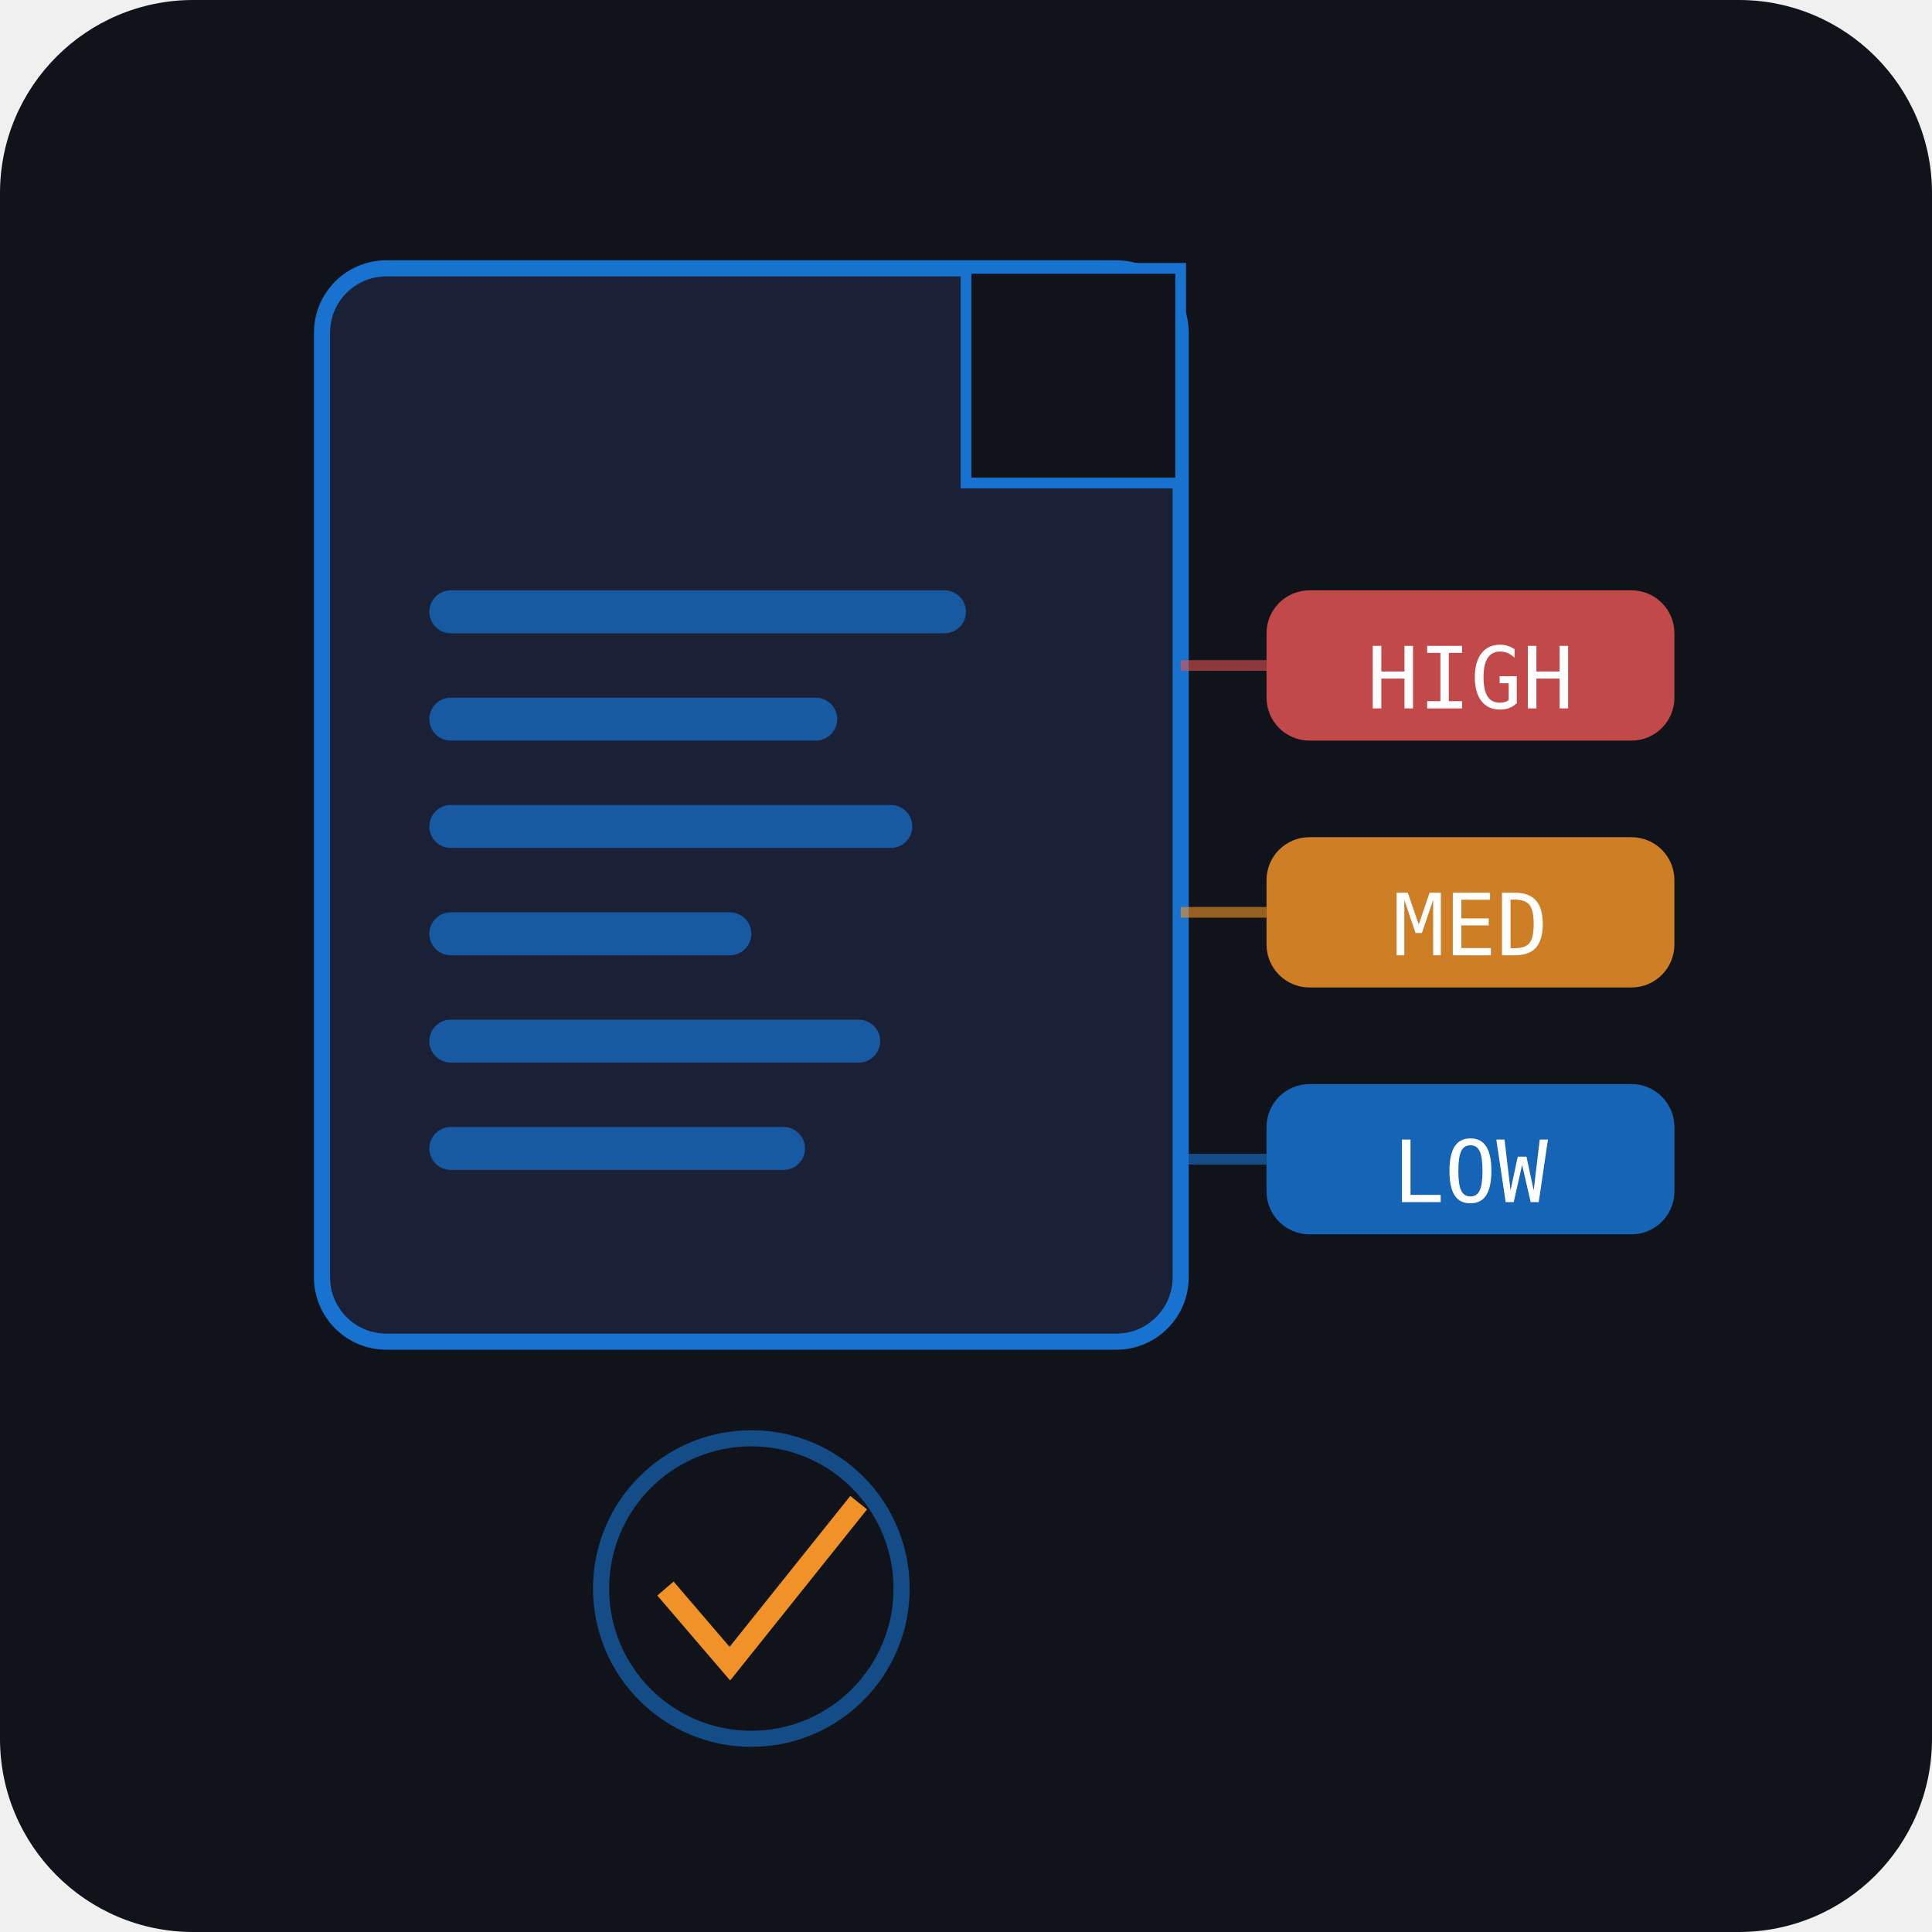
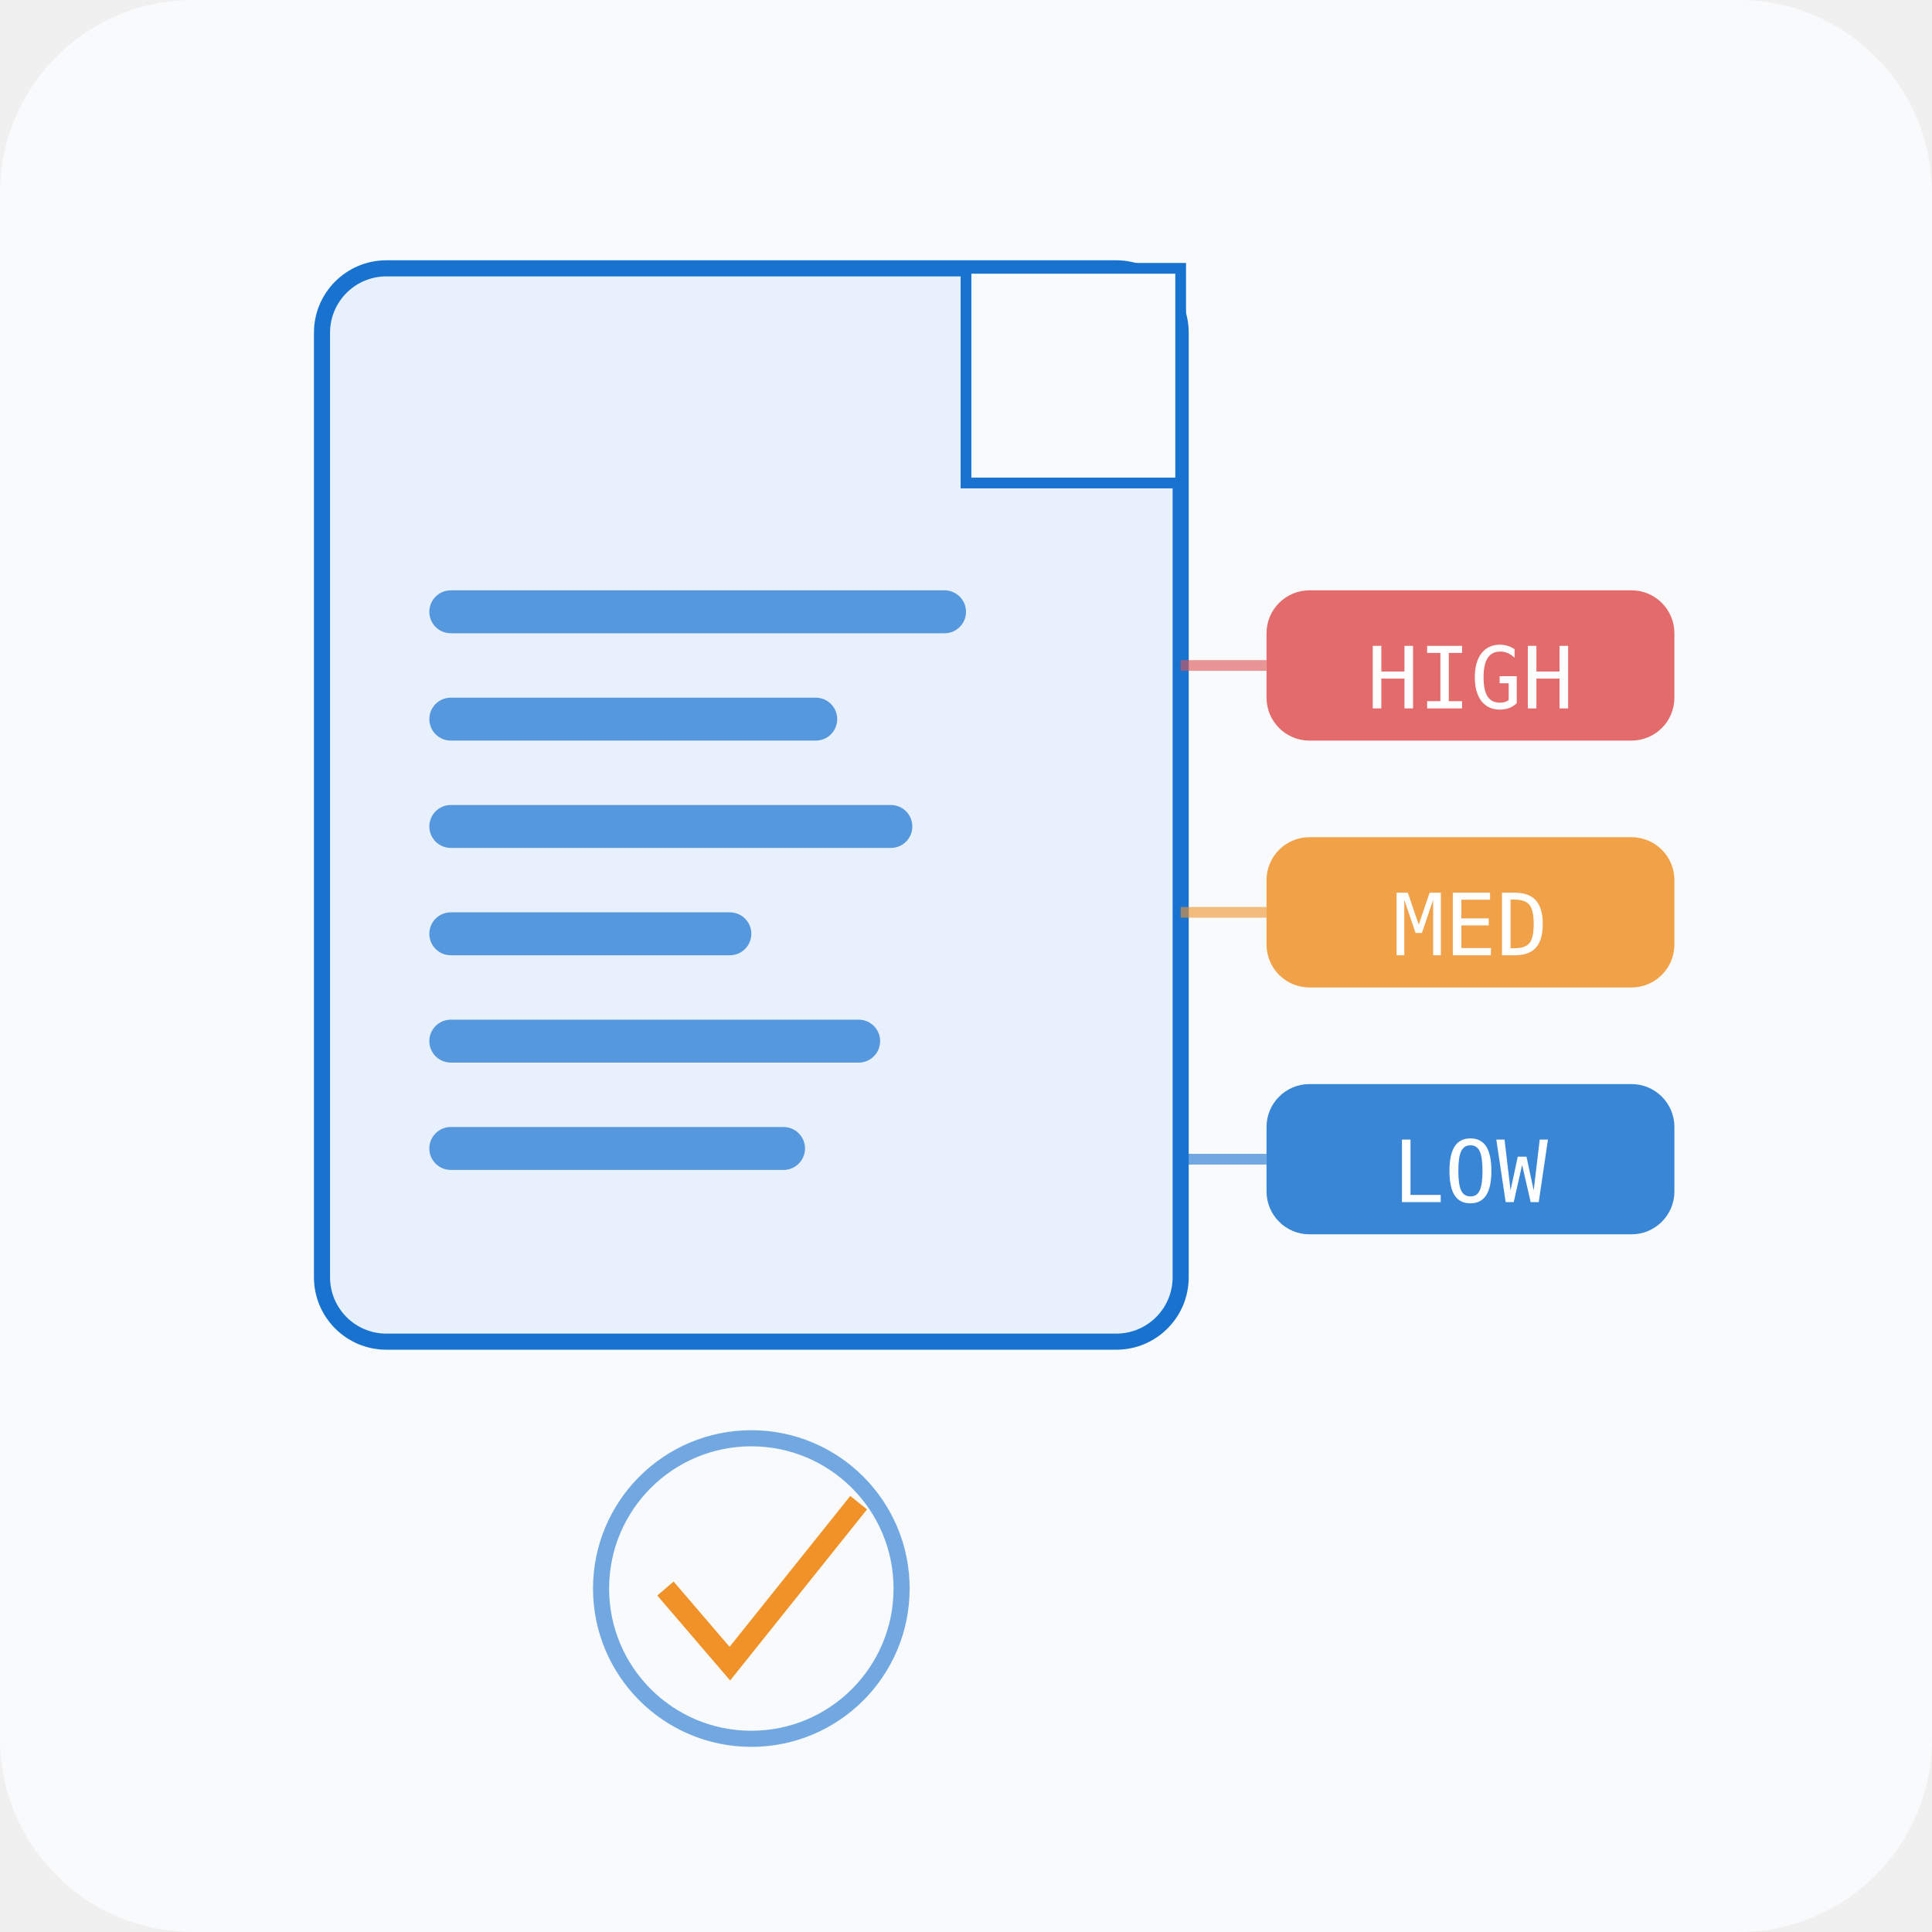
<svg xmlns="http://www.w3.org/2000/svg" viewBox="0 0 180 180">
-   <rect width="180" height="180" rx="18" fill="#10141a" />
-   <rect x="30" y="25" width="80" height="100" rx="6" fill="#1a2035" stroke="#1772d0" stroke-width="1.5" />
-   <polyline points="90,25 110,25 110,45 90,45 90,25" fill="#10141a" stroke="#1772d0" stroke-width="1" />
+   <rect width="180" height="180" rx="18" fill="#f8fafc" />
+   <rect x="30" y="25" width="80" height="100" rx="6" fill="#e8f0fb" stroke="#1772d0" stroke-width="1.5" />
+   <polyline points="90,25 110,25 110,45 90,45 90,25" fill="#f8fafc" stroke="#1772d0" stroke-width="1" />
  <g fill="#1772d0" opacity="0.7">
    <rect x="40" y="55" width="50" height="4" rx="2" />
    <rect x="40" y="65" width="38" height="4" rx="2" />
    <rect x="40" y="75" width="45" height="4" rx="2" />
    <rect x="40" y="85" width="30" height="4" rx="2" />
    <rect x="40" y="95" width="42" height="4" rx="2" />
    <rect x="40" y="105" width="35" height="4" rx="2" />
  </g>
  <rect x="118" y="55" width="38" height="14" rx="4" fill="#e05252" opacity="0.85" />
  <text x="137" y="66" font-family="monospace" font-size="8" fill="#fff" text-anchor="middle">HIGH</text>
  <rect x="118" y="78" width="38" height="14" rx="4" fill="#f09228" opacity="0.85" />
  <text x="137" y="89" font-family="monospace" font-size="8" fill="#fff" text-anchor="middle">MED</text>
  <rect x="118" y="101" width="38" height="14" rx="4" fill="#1772d0" opacity="0.85" />
  <text x="137" y="112" font-family="monospace" font-size="8" fill="#fff" text-anchor="middle">LOW</text>
  <line x1="110" y1="62" x2="118" y2="62" stroke="#e05252" stroke-width="1" opacity="0.6" />
  <line x1="110" y1="85" x2="118" y2="85" stroke="#f09228" stroke-width="1" opacity="0.6" />
  <line x1="110" y1="108" x2="118" y2="108" stroke="#1772d0" stroke-width="1" opacity="0.6" />
  <circle cx="70" cy="148" r="14" fill="none" stroke="#1772d0" stroke-width="1.5" opacity="0.6" />
  <polyline points="62,148 68,155 80,140" stroke="#f09228" stroke-width="2" fill="none" />
</svg>
